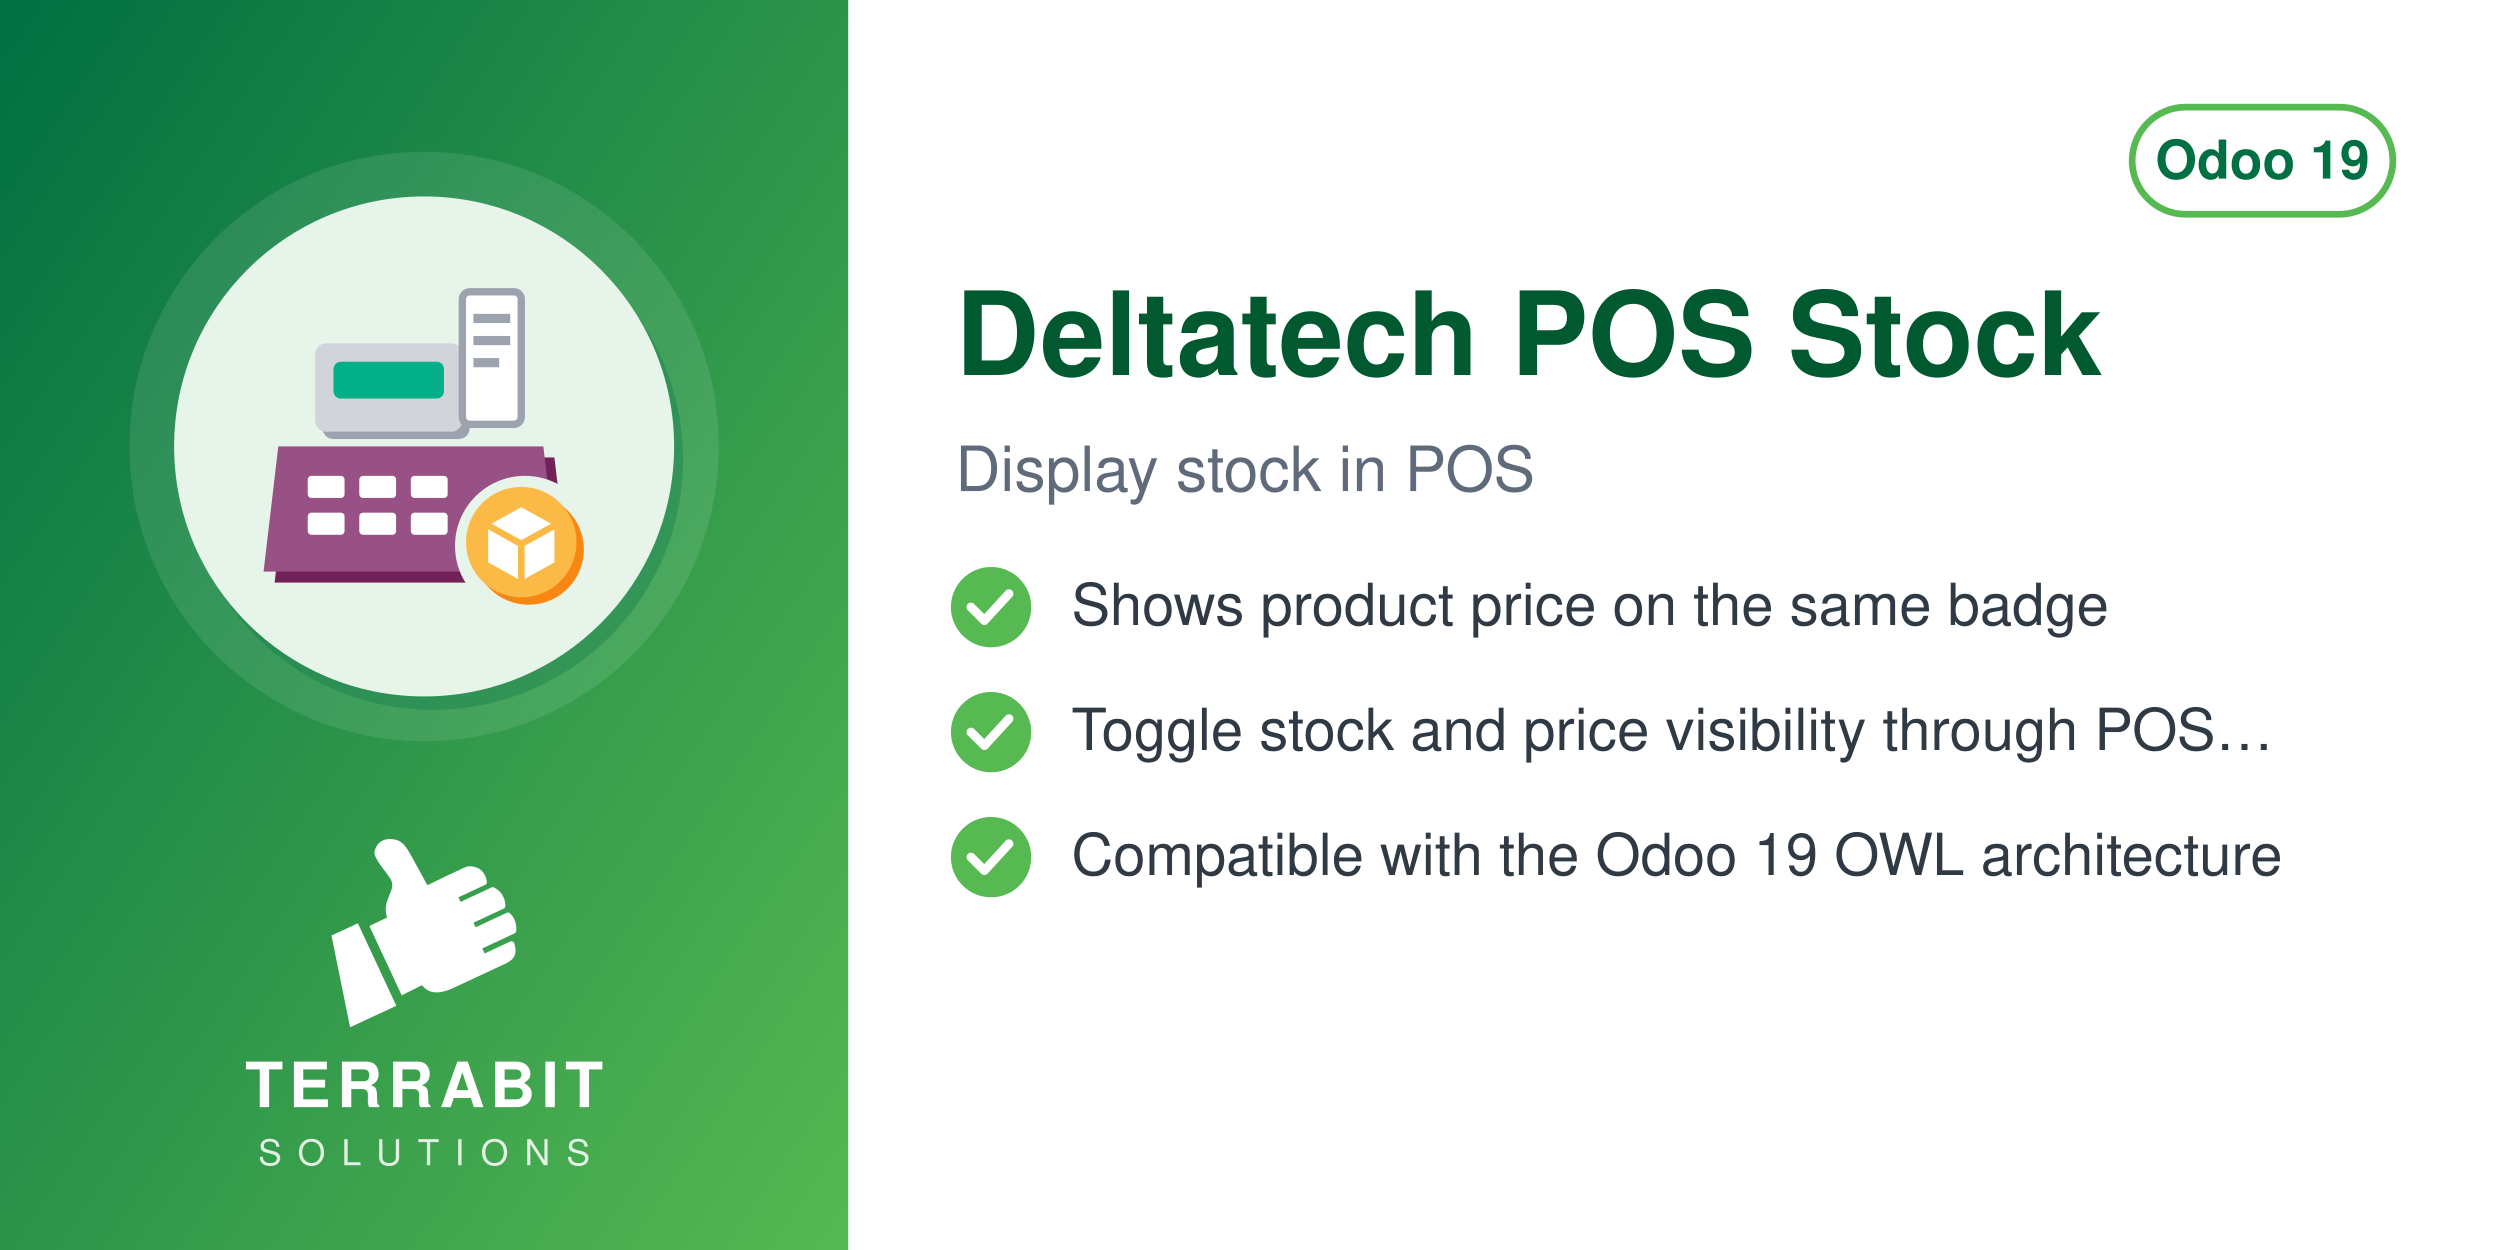
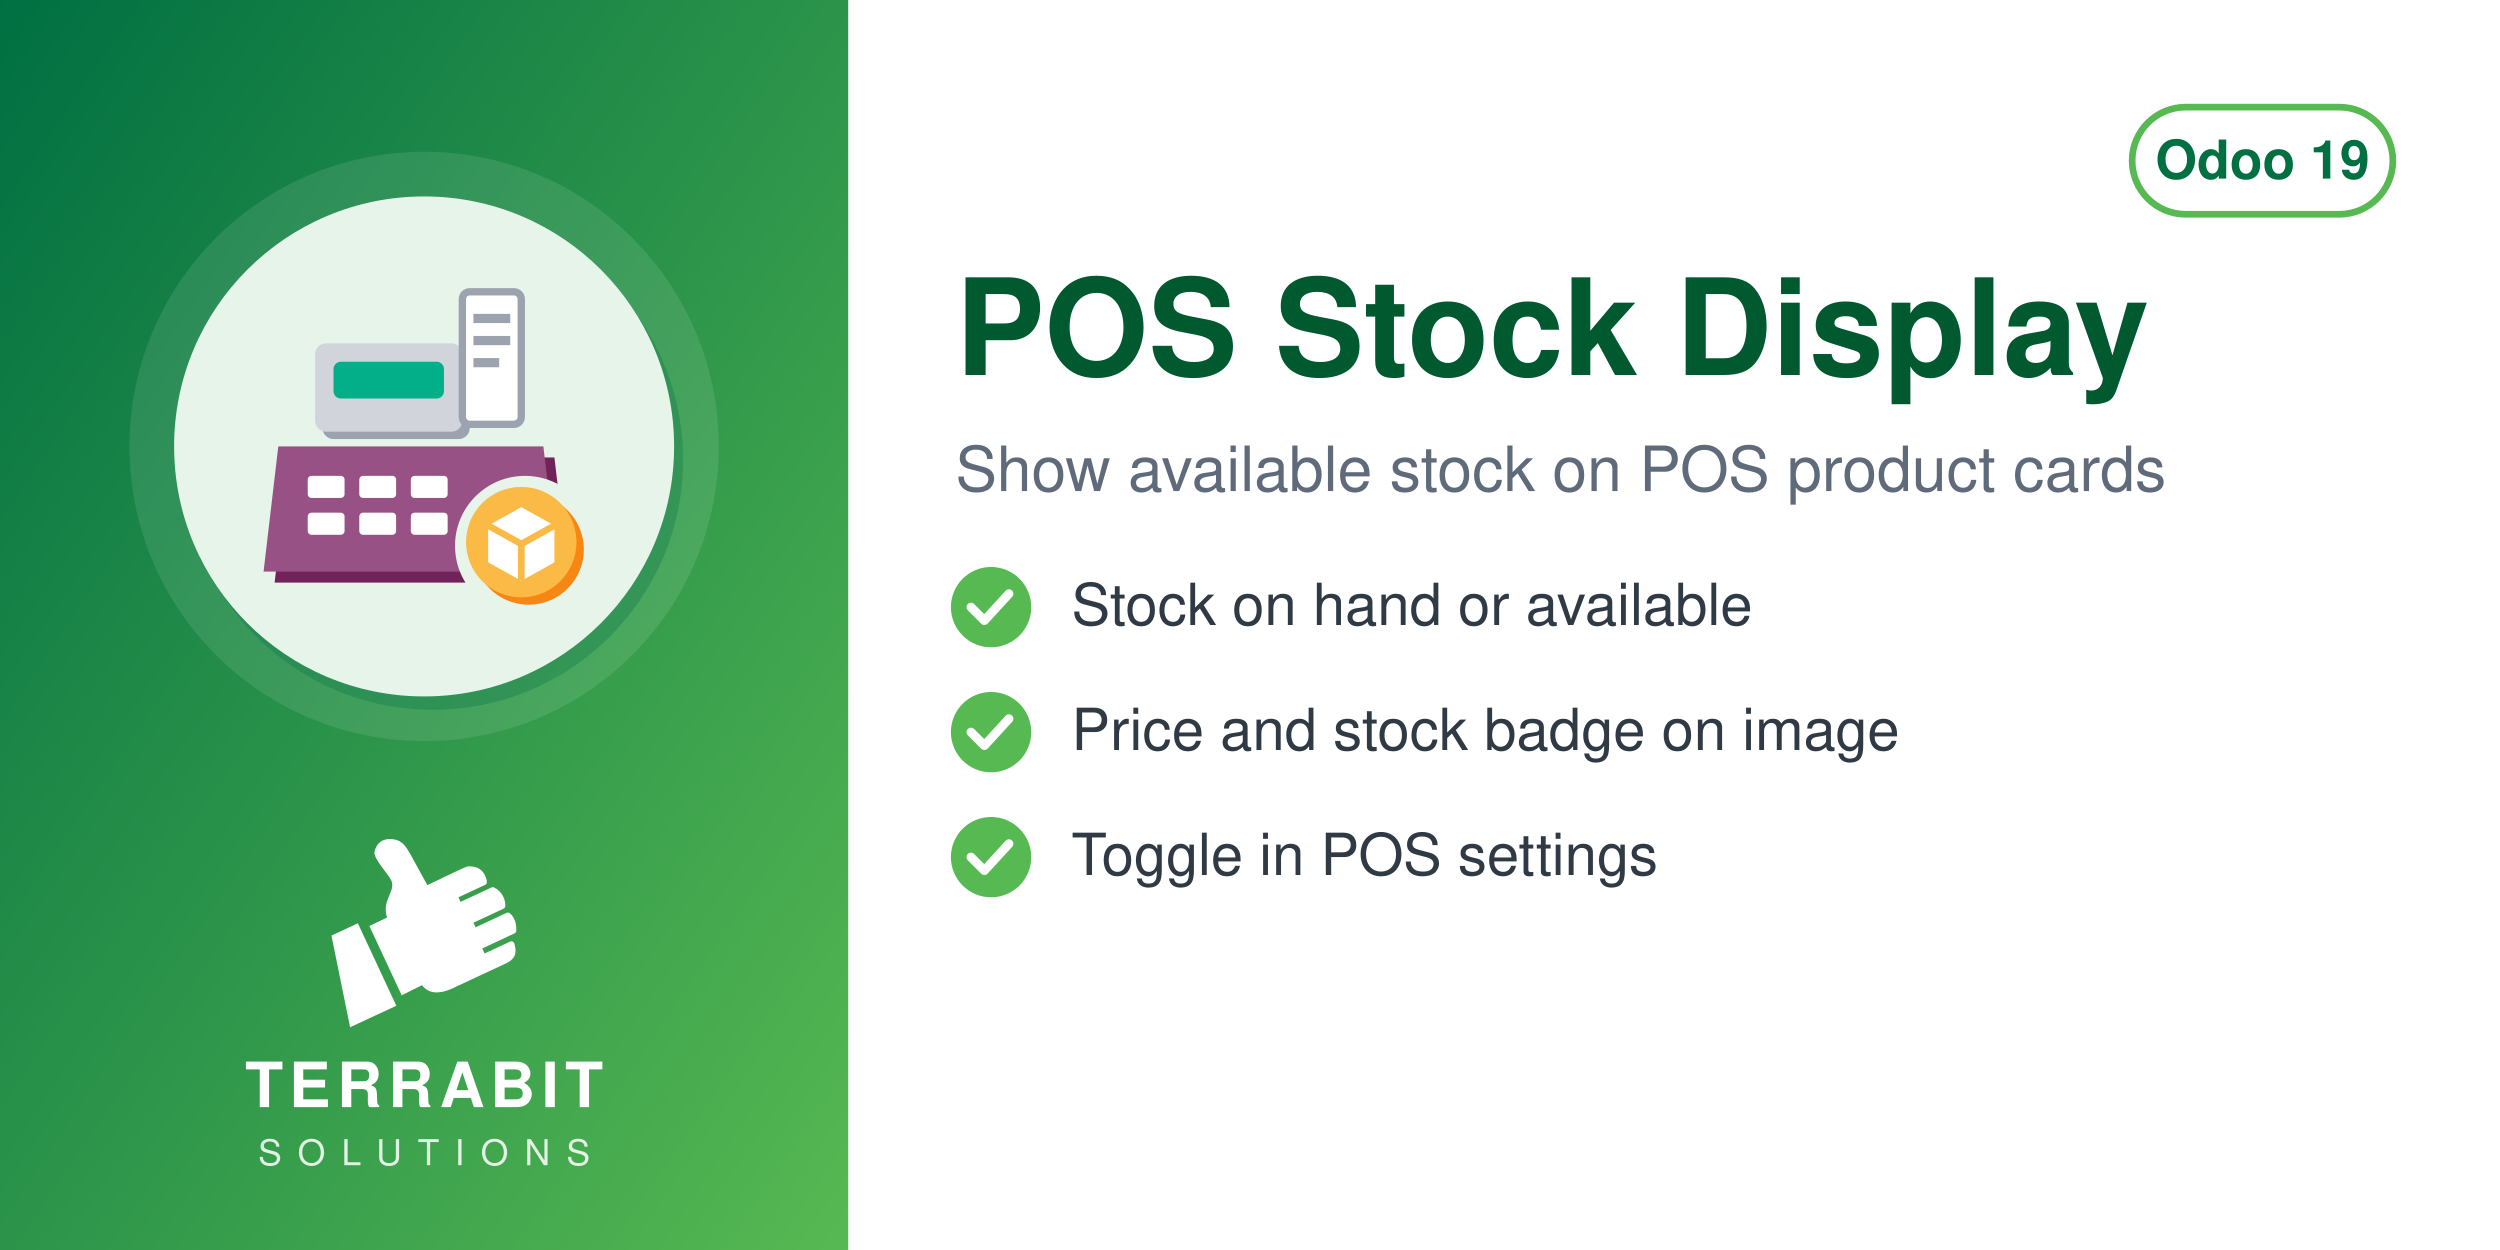
<svg xmlns="http://www.w3.org/2000/svg" width="560" height="280" viewBox="0 0 560 280">
  <defs>
    <linearGradient id="g" x1="0" y1="0" x2="1" y2="1">
      <stop offset="0" stop-color="#006F42" />
      <stop offset="1" stop-color="#57B952" />
    </linearGradient>
  </defs>
  <rect width="560" height="280" fill="#FFFFFF" />
  <rect width="190" height="280" fill="url(#g)" />
  <circle cx="95.0" cy="100" r="66" fill="white" opacity="0.10" />
  <circle cx="97.0" cy="103" r="56" fill="#006F42" opacity="0.30" />
  <circle cx="95.0" cy="100" r="56" fill="#E6F4EA" />
  <svg x="54.0" y="59.0" width="82" height="82" viewBox="0 0 100 100" preserveAspectRatio="xMidYMid meet">
    <g transform="translate(0.11,-0.29) scale(1.0057)">
      <defs>
        <mask id="mi-cut" maskUnits="userSpaceOnUse" x="-20" y="-20" width="140" height="140">
          <rect x="-20" y="-20" width="140" height="140" fill="#fff" />
          <circle cx="77" cy="77" r="19" fill="#000" />
        </mask>
      </defs>
      <g mask="url(#mi-cut)">
        <g transform="translate(3,3)" fill="#712258">
          <path d="M10,50 h72 l4,34 h-80z" />
        </g>
        <g fill="#985184">
          <path d="M10,50 h72 l4,34 h-80z" />
        </g>
        <g transform="translate(2,2)" fill="#9CA3AF">
          <rect x="20" y="22" width="40" height="24" rx="3" />
        </g>
        <g fill="#D1D5DB">
          <rect x="20" y="22" width="40" height="24" rx="3" />
        </g>
        <rect x="25" y="27" width="30" height="10" rx="2" fill="#03AF89" />
        <rect x="60" y="8" width="16" height="36" rx="2" fill="#FFFFFF" stroke="#9CA3AF" stroke-width="2" />
        <g fill="#9CA3AF">
          <rect x="63" y="14" width="10" height="2.5" />
          <rect x="63" y="20" width="10" height="2.5" />
          <rect x="63" y="26" width="7" height="2.5" />
        </g>
        <g fill="#FFFFFF">
          <rect x="18" y="58" width="10" height="6" rx="1" />
          <rect x="32" y="58" width="10" height="6" rx="1" />
          <rect x="46" y="58" width="10" height="6" rx="1" />
          <rect x="18" y="68" width="10" height="6" rx="1" />
          <rect x="32" y="68" width="10" height="6" rx="1" />
          <rect x="46" y="68" width="10" height="6" rx="1" />
        </g>
      </g>
      <circle cx="78" cy="78" r="15" fill="#F78613" />
      <circle cx="76" cy="76" r="15" fill="#FBB945" />
      <path d="M67,71.5 l9,-5 l9,5 v10 l-9,5 l-9,-5z" fill="#FFFFFF" />
      <path d="M67,71.5 l9,5 l9,-5 M76,76.5 v10" fill="none" stroke="#FBB945" stroke-width="1.8" stroke-linejoin="round" />
    </g>
  </svg>
  <svg x="72.0" y="186" width="46" height="46" viewBox="4045 2535 3400 3400" preserveAspectRatio="xMidYMid meet">
    <path fill="#FFFFFF" d="M4648.32 4073.59l636.59 1365.17 -765.09 355.96 -308.63 -1517.87 437.13 -203.26zm725.61 1192.32l336.75 -167.88c105.65,140.85 282.69,170.72 576.82,18.8l819.92 -382.33c181.4,-90.13 164.26,-214.57 130.07,-328.43 -4.28,-14.25 -13.68,-24.81 -27.34,-30.7 -13.67,-5.89 -27.61,-5.11 -41.09,1.18l-422.32 196.93 -39.04 -83.72 538.07 -250.91c16.64,-7.76 24.7,-27.69 25.58,-46.04 6.48,-134.33 -44.36,-230.89 -105.84,-285.23 -15.2,-13.44 -35.71,-15.59 -54.12,-7l-513.92 239.64 -35.6 -76.34 506.31 -236.1c17.69,-8.25 22.52,-36.93 21.83,-56.45 -4.1,-117.31 -67.62,-232.74 -187.72,-290.66 -13.94,-6.72 -28.64,-6.36 -42.69,0.19l-511.21 238.38 -35.37 -75.86 448.98 -209.36c20.44,-9.53 25.81,-42.28 21.02,-64.32 -41.02,-189.07 -167.92,-247.8 -318.14,-237.87 -29.39,1.94 -589.86,273.16 -665.95,310.54l-281.84 -513.57c-59.06,-93.13 -112.7,-221.7 -276.47,-245.13 -211.24,-30.22 -291.56,94.38 -316.89,203.13 -25.32,108.75 223.84,365.99 276.05,473.69 85.52,184.27 -161.86,318.11 -68.41,617.99l-292.54 139.94 535.09 1147.51z" />
  </svg>
  <text x="95.0" y="248" text-anchor="middle" font-family="Helvetica,Arial,sans-serif" font-size="14" font-weight="800" letter-spacing="1.4" fill="white">TERRABIT</text>
  <text x="95.0" y="261" text-anchor="middle" font-family="Helvetica,Arial,sans-serif" font-size="8" font-weight="500" letter-spacing="3.6" fill="white" opacity="0.85">SOLUTIONS</text>
  <g>
    <rect x="477.6" y="24" width="58.4" height="24" rx="12" fill="none" stroke="#57B952" stroke-width="1.5" />
    <text x="506.8" y="40" text-anchor="middle" font-family="Helvetica,Arial,sans-serif" font-size="12" font-weight="700" fill="#006F42">Odoo 19</text>
  </g>
-   <text x="214" y="84" font-family="Helvetica,Arial,sans-serif" font-size="26" font-weight="700" fill="#00592F">Deltatech POS Stock</text>
-   <text x="214" y="110" font-family="Helvetica,Arial,sans-serif" font-size="14" fill="#5F6B7A">Display stock in POS</text>
+   <text x="214" y="84" font-family="Helvetica,Arial,sans-serif" font-size="30" font-weight="700" fill="#00592F">POS Stock Display</text>
+   <text x="214" y="110" font-family="Helvetica,Arial,sans-serif" font-size="14" fill="#5F6B7A">Show available stock on POS product cards</text>
  <circle cx="222" cy="136" r="9" fill="#57B952" />
  <path d="M217.5 136 l3 3 l5.5 -6" fill="none" stroke="white" stroke-width="2" stroke-linecap="round" stroke-linejoin="round" />
-   <text x="240" y="140" font-family="Helvetica,Arial,sans-serif" font-size="13" fill="#2F3A45">Shows product price on the same badge</text>
+   <text x="240" y="140" font-family="Helvetica,Arial,sans-serif" font-size="13" fill="#2F3A45">Stock on hand or available</text>
  <circle cx="222" cy="164" r="9" fill="#57B952" />
  <path d="M217.5 164 l3 3 l5.5 -6" fill="none" stroke="white" stroke-width="2" stroke-linecap="round" stroke-linejoin="round" />
-   <text x="240" y="168" font-family="Helvetica,Arial,sans-serif" font-size="13" fill="#2F3A45">Toggle stock and price visibility through POS…</text>
+   <text x="240" y="168" font-family="Helvetica,Arial,sans-serif" font-size="13" fill="#2F3A45">Price and stock badge on image</text>
  <circle cx="222" cy="192" r="9" fill="#57B952" />
  <path d="M217.5 192 l3 3 l5.5 -6" fill="none" stroke="white" stroke-width="2" stroke-linecap="round" stroke-linejoin="round" />
-   <text x="240" y="196" font-family="Helvetica,Arial,sans-serif" font-size="13" fill="#2F3A45">Compatible with the Odoo 19 OWL architecture</text>
+   <text x="240" y="196" font-family="Helvetica,Arial,sans-serif" font-size="13" fill="#2F3A45">Toggle in POS settings</text>
</svg>
